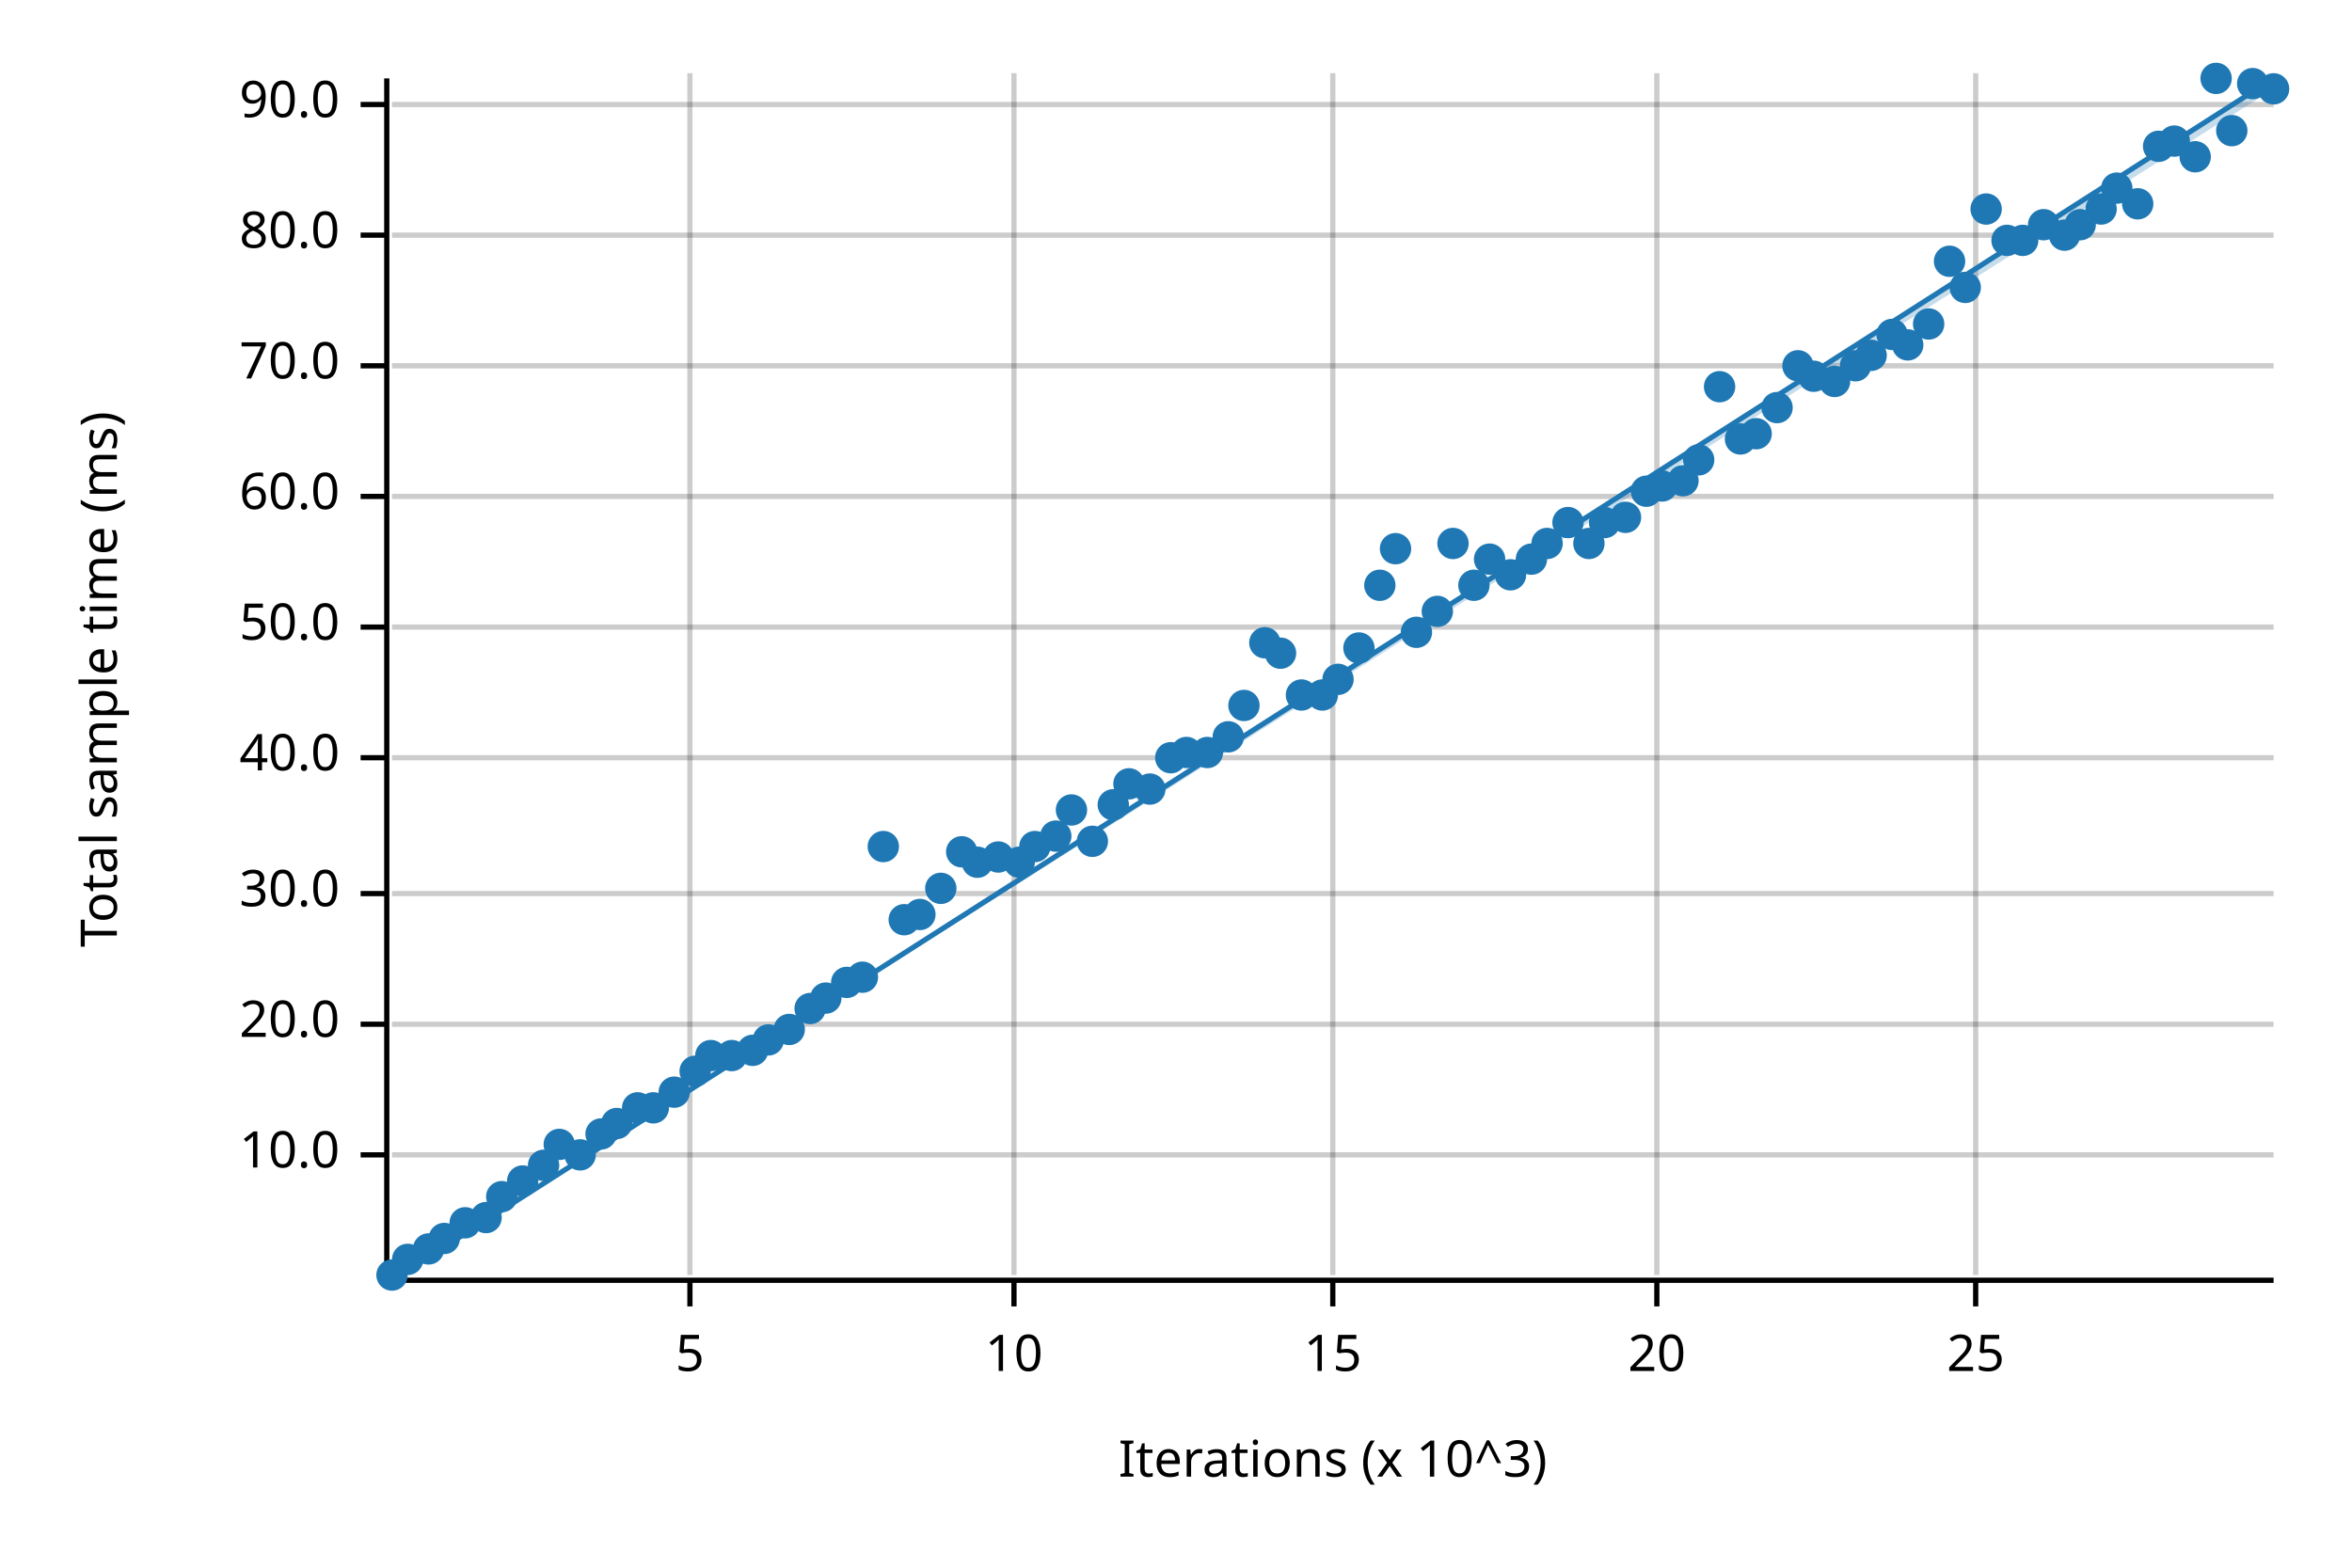
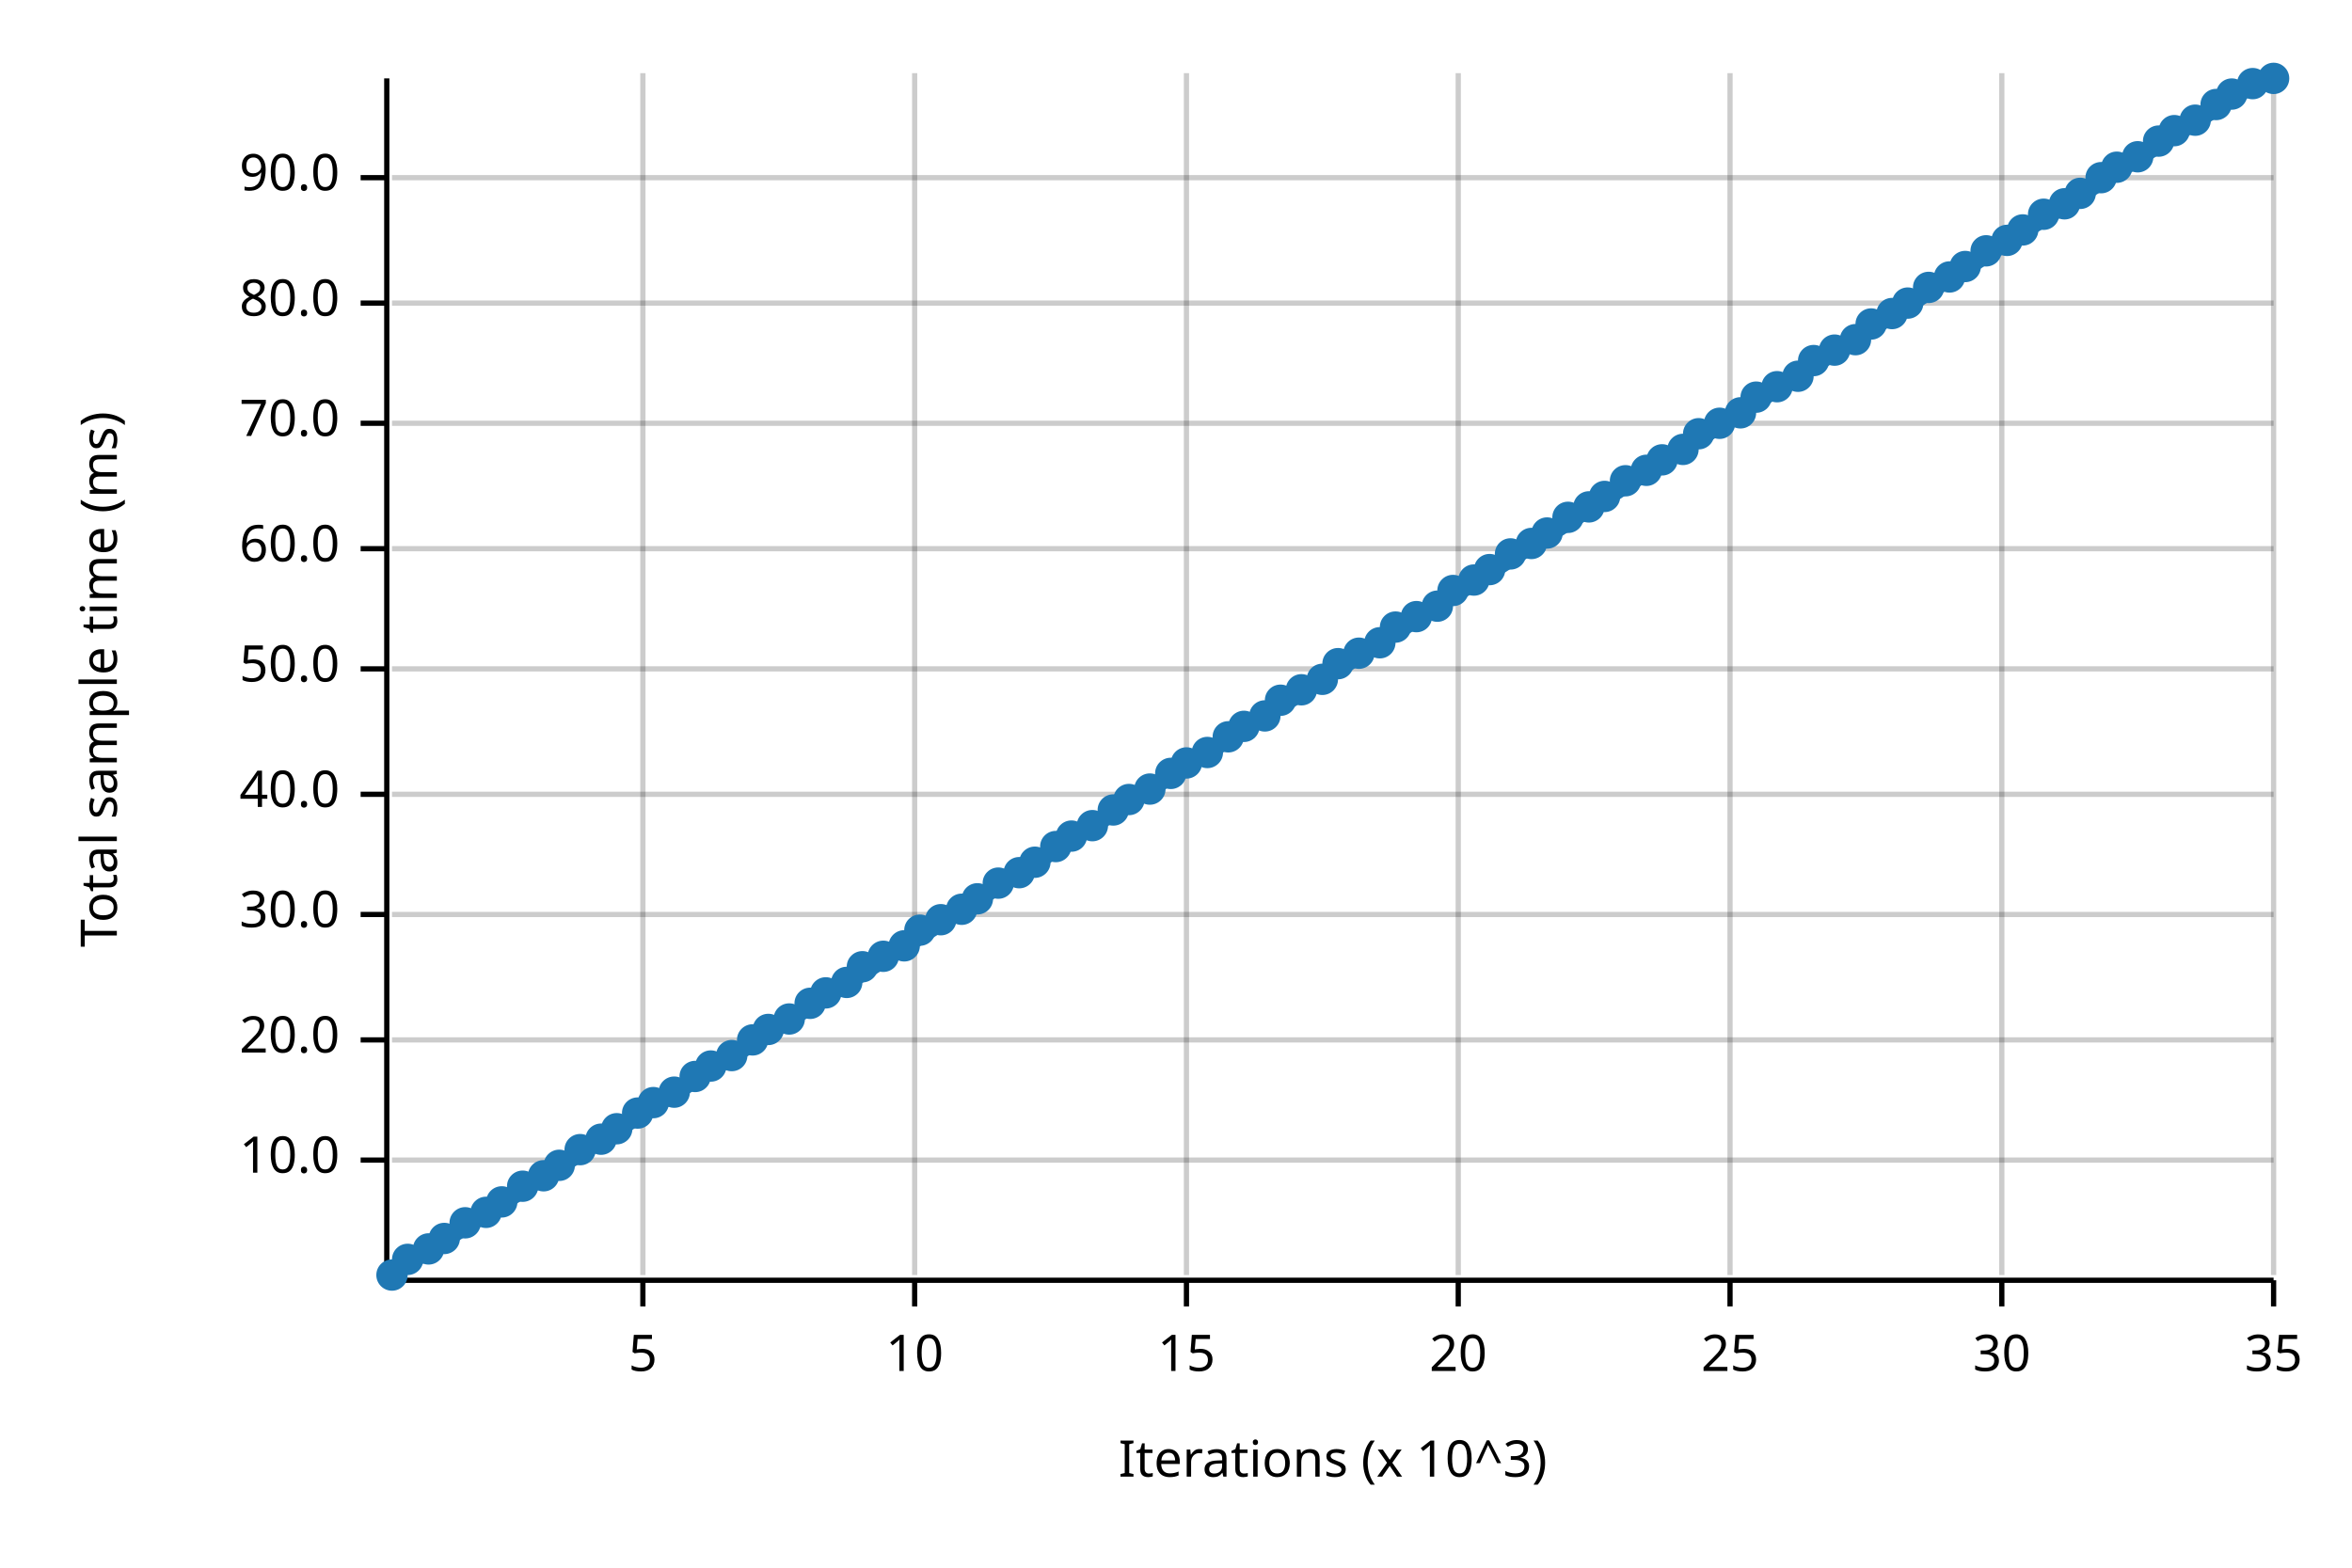
<svg xmlns="http://www.w3.org/2000/svg" width="450" height="300" viewBox="0 0 450 300">
  <text x="15" y="130" dy="0.76em" text-anchor="middle" font-family="sans-serif" font-size="9.677" opacity="1" fill="#000000" transform="rotate(270, 15, 130)">
Total sample time (ms)
</text>
  <text x="255" y="285" dy="-0.5ex" text-anchor="middle" font-family="sans-serif" font-size="9.677" opacity="1" fill="#000000">
Iterations (x 10^3)
</text>
-   <line opacity="0.2" stroke="#000000" stroke-width="1" x1="132" y1="244" x2="132" y2="14" />
-   <line opacity="0.2" stroke="#000000" stroke-width="1" x1="194" y1="244" x2="194" y2="14" />
-   <line opacity="0.2" stroke="#000000" stroke-width="1" x1="255" y1="244" x2="255" y2="14" />
-   <line opacity="0.2" stroke="#000000" stroke-width="1" x1="317" y1="244" x2="317" y2="14" />
-   <line opacity="0.2" stroke="#000000" stroke-width="1" x1="378" y1="244" x2="378" y2="14" />
-   <line opacity="0.2" stroke="#000000" stroke-width="1" x1="75" y1="221" x2="435" y2="221" />
-   <line opacity="0.2" stroke="#000000" stroke-width="1" x1="75" y1="196" x2="435" y2="196" />
-   <line opacity="0.2" stroke="#000000" stroke-width="1" x1="75" y1="171" x2="435" y2="171" />
-   <line opacity="0.2" stroke="#000000" stroke-width="1" x1="75" y1="145" x2="435" y2="145" />
-   <line opacity="0.2" stroke="#000000" stroke-width="1" x1="75" y1="120" x2="435" y2="120" />
-   <line opacity="0.2" stroke="#000000" stroke-width="1" x1="75" y1="95" x2="435" y2="95" />
-   <line opacity="0.2" stroke="#000000" stroke-width="1" x1="75" y1="70" x2="435" y2="70" />
-   <line opacity="0.2" stroke="#000000" stroke-width="1" x1="75" y1="45" x2="435" y2="45" />
-   <line opacity="0.2" stroke="#000000" stroke-width="1" x1="75" y1="20" x2="435" y2="20" />
+   <line opacity="0.2" stroke="#000000" stroke-width="1" x1="123" y1="244" x2="123" y2="14" />
+   <line opacity="0.2" stroke="#000000" stroke-width="1" x1="175" y1="244" x2="175" y2="14" />
+   <line opacity="0.2" stroke="#000000" stroke-width="1" x1="227" y1="244" x2="227" y2="14" />
+   <line opacity="0.2" stroke="#000000" stroke-width="1" x1="279" y1="244" x2="279" y2="14" />
+   <line opacity="0.2" stroke="#000000" stroke-width="1" x1="331" y1="244" x2="331" y2="14" />
+   <line opacity="0.2" stroke="#000000" stroke-width="1" x1="383" y1="244" x2="383" y2="14" />
+   <line opacity="0.2" stroke="#000000" stroke-width="1" x1="435" y1="244" x2="435" y2="14" />
+   <line opacity="0.2" stroke="#000000" stroke-width="1" x1="75" y1="222" x2="435" y2="222" />
+   <line opacity="0.2" stroke="#000000" stroke-width="1" x1="75" y1="199" x2="435" y2="199" />
+   <line opacity="0.2" stroke="#000000" stroke-width="1" x1="75" y1="175" x2="435" y2="175" />
+   <line opacity="0.2" stroke="#000000" stroke-width="1" x1="75" y1="152" x2="435" y2="152" />
+   <line opacity="0.2" stroke="#000000" stroke-width="1" x1="75" y1="128" x2="435" y2="128" />
+   <line opacity="0.2" stroke="#000000" stroke-width="1" x1="75" y1="105" x2="435" y2="105" />
+   <line opacity="0.2" stroke="#000000" stroke-width="1" x1="75" y1="81" x2="435" y2="81" />
+   <line opacity="0.2" stroke="#000000" stroke-width="1" x1="75" y1="58" x2="435" y2="58" />
+   <line opacity="0.2" stroke="#000000" stroke-width="1" x1="75" y1="34" x2="435" y2="34" />
  <polyline fill="none" opacity="1" stroke="#000000" stroke-width="1" points="74,15 74,245 " />
-   <text x="65" y="221" dy="0.5ex" text-anchor="end" font-family="sans-serif" font-size="9.677" opacity="1" fill="#000000">
+   <text x="65" y="222" dy="0.5ex" text-anchor="end" font-family="sans-serif" font-size="9.677" opacity="1" fill="#000000">
10.0
</text>
-   <polyline fill="none" opacity="1" stroke="#000000" stroke-width="1" points="69,221 74,221 " />
-   <text x="65" y="196" dy="0.5ex" text-anchor="end" font-family="sans-serif" font-size="9.677" opacity="1" fill="#000000">
+   <polyline fill="none" opacity="1" stroke="#000000" stroke-width="1" points="69,222 74,222 " />
+   <text x="65" y="199" dy="0.5ex" text-anchor="end" font-family="sans-serif" font-size="9.677" opacity="1" fill="#000000">
20.0
</text>
-   <polyline fill="none" opacity="1" stroke="#000000" stroke-width="1" points="69,196 74,196 " />
-   <text x="65" y="171" dy="0.5ex" text-anchor="end" font-family="sans-serif" font-size="9.677" opacity="1" fill="#000000">
+   <polyline fill="none" opacity="1" stroke="#000000" stroke-width="1" points="69,199 74,199 " />
+   <text x="65" y="175" dy="0.5ex" text-anchor="end" font-family="sans-serif" font-size="9.677" opacity="1" fill="#000000">
30.0
</text>
-   <polyline fill="none" opacity="1" stroke="#000000" stroke-width="1" points="69,171 74,171 " />
-   <text x="65" y="145" dy="0.5ex" text-anchor="end" font-family="sans-serif" font-size="9.677" opacity="1" fill="#000000">
+   <polyline fill="none" opacity="1" stroke="#000000" stroke-width="1" points="69,175 74,175 " />
+   <text x="65" y="152" dy="0.5ex" text-anchor="end" font-family="sans-serif" font-size="9.677" opacity="1" fill="#000000">
40.0
</text>
-   <polyline fill="none" opacity="1" stroke="#000000" stroke-width="1" points="69,145 74,145 " />
-   <text x="65" y="120" dy="0.5ex" text-anchor="end" font-family="sans-serif" font-size="9.677" opacity="1" fill="#000000">
+   <polyline fill="none" opacity="1" stroke="#000000" stroke-width="1" points="69,152 74,152 " />
+   <text x="65" y="128" dy="0.5ex" text-anchor="end" font-family="sans-serif" font-size="9.677" opacity="1" fill="#000000">
50.0
</text>
-   <polyline fill="none" opacity="1" stroke="#000000" stroke-width="1" points="69,120 74,120 " />
-   <text x="65" y="95" dy="0.5ex" text-anchor="end" font-family="sans-serif" font-size="9.677" opacity="1" fill="#000000">
+   <polyline fill="none" opacity="1" stroke="#000000" stroke-width="1" points="69,128 74,128 " />
+   <text x="65" y="105" dy="0.5ex" text-anchor="end" font-family="sans-serif" font-size="9.677" opacity="1" fill="#000000">
60.0
</text>
-   <polyline fill="none" opacity="1" stroke="#000000" stroke-width="1" points="69,95 74,95 " />
-   <text x="65" y="70" dy="0.5ex" text-anchor="end" font-family="sans-serif" font-size="9.677" opacity="1" fill="#000000">
+   <polyline fill="none" opacity="1" stroke="#000000" stroke-width="1" points="69,105 74,105 " />
+   <text x="65" y="81" dy="0.5ex" text-anchor="end" font-family="sans-serif" font-size="9.677" opacity="1" fill="#000000">
70.0
</text>
-   <polyline fill="none" opacity="1" stroke="#000000" stroke-width="1" points="69,70 74,70 " />
-   <text x="65" y="45" dy="0.5ex" text-anchor="end" font-family="sans-serif" font-size="9.677" opacity="1" fill="#000000">
+   <polyline fill="none" opacity="1" stroke="#000000" stroke-width="1" points="69,81 74,81 " />
+   <text x="65" y="58" dy="0.5ex" text-anchor="end" font-family="sans-serif" font-size="9.677" opacity="1" fill="#000000">
80.0
</text>
-   <polyline fill="none" opacity="1" stroke="#000000" stroke-width="1" points="69,45 74,45 " />
-   <text x="65" y="20" dy="0.5ex" text-anchor="end" font-family="sans-serif" font-size="9.677" opacity="1" fill="#000000">
+   <polyline fill="none" opacity="1" stroke="#000000" stroke-width="1" points="69,58 74,58 " />
+   <text x="65" y="34" dy="0.5ex" text-anchor="end" font-family="sans-serif" font-size="9.677" opacity="1" fill="#000000">
90.0
</text>
-   <polyline fill="none" opacity="1" stroke="#000000" stroke-width="1" points="69,20 74,20 " />
+   <polyline fill="none" opacity="1" stroke="#000000" stroke-width="1" points="69,34 74,34 " />
  <polyline fill="none" opacity="1" stroke="#000000" stroke-width="1" points="75,245 435,245 " />
-   <text x="132" y="255" dy="0.76em" text-anchor="middle" font-family="sans-serif" font-size="9.677" opacity="1" fill="#000000">
+   <text x="123" y="255" dy="0.76em" text-anchor="middle" font-family="sans-serif" font-size="9.677" opacity="1" fill="#000000">
5
</text>
-   <polyline fill="none" opacity="1" stroke="#000000" stroke-width="1" points="132,245 132,250 " />
-   <text x="194" y="255" dy="0.76em" text-anchor="middle" font-family="sans-serif" font-size="9.677" opacity="1" fill="#000000">
+   <polyline fill="none" opacity="1" stroke="#000000" stroke-width="1" points="123,245 123,250 " />
+   <text x="175" y="255" dy="0.76em" text-anchor="middle" font-family="sans-serif" font-size="9.677" opacity="1" fill="#000000">
10
</text>
-   <polyline fill="none" opacity="1" stroke="#000000" stroke-width="1" points="194,245 194,250 " />
-   <text x="255" y="255" dy="0.76em" text-anchor="middle" font-family="sans-serif" font-size="9.677" opacity="1" fill="#000000">
+   <polyline fill="none" opacity="1" stroke="#000000" stroke-width="1" points="175,245 175,250 " />
+   <text x="227" y="255" dy="0.76em" text-anchor="middle" font-family="sans-serif" font-size="9.677" opacity="1" fill="#000000">
15
</text>
-   <polyline fill="none" opacity="1" stroke="#000000" stroke-width="1" points="255,245 255,250 " />
-   <text x="317" y="255" dy="0.76em" text-anchor="middle" font-family="sans-serif" font-size="9.677" opacity="1" fill="#000000">
+   <polyline fill="none" opacity="1" stroke="#000000" stroke-width="1" points="227,245 227,250 " />
+   <text x="279" y="255" dy="0.76em" text-anchor="middle" font-family="sans-serif" font-size="9.677" opacity="1" fill="#000000">
20
</text>
-   <polyline fill="none" opacity="1" stroke="#000000" stroke-width="1" points="317,245 317,250 " />
-   <text x="378" y="255" dy="0.76em" text-anchor="middle" font-family="sans-serif" font-size="9.677" opacity="1" fill="#000000">
+   <polyline fill="none" opacity="1" stroke="#000000" stroke-width="1" points="279,245 279,250 " />
+   <text x="331" y="255" dy="0.76em" text-anchor="middle" font-family="sans-serif" font-size="9.677" opacity="1" fill="#000000">
25
</text>
-   <polyline fill="none" opacity="1" stroke="#000000" stroke-width="1" points="378,245 378,250 " />
+   <polyline fill="none" opacity="1" stroke="#000000" stroke-width="1" points="331,245 331,250 " />
+   <text x="383" y="255" dy="0.76em" text-anchor="middle" font-family="sans-serif" font-size="9.677" opacity="1" fill="#000000">
+ 30
+ </text>
+   <polyline fill="none" opacity="1" stroke="#000000" stroke-width="1" points="383,245 383,250 " />
+   <text x="435" y="255" dy="0.76em" text-anchor="middle" font-family="sans-serif" font-size="9.677" opacity="1" fill="#000000">
+ 35
+ </text>
+   <polyline fill="none" opacity="1" stroke="#000000" stroke-width="1" points="435,245 435,250 " />
  <circle cx="75" cy="244" r="3" opacity="1" fill="#1F78B4" stroke="none" stroke-width="1" />
  <circle cx="78" cy="241" r="3" opacity="1" fill="#1F78B4" stroke="none" stroke-width="1" />
  <circle cx="82" cy="239" r="3" opacity="1" fill="#1F78B4" stroke="none" stroke-width="1" />
  <circle cx="85" cy="237" r="3" opacity="1" fill="#1F78B4" stroke="none" stroke-width="1" />
  <circle cx="89" cy="234" r="3" opacity="1" fill="#1F78B4" stroke="none" stroke-width="1" />
-   <circle cx="93" cy="233" r="3" opacity="1" fill="#1F78B4" stroke="none" stroke-width="1" />
-   <circle cx="96" cy="229" r="3" opacity="1" fill="#1F78B4" stroke="none" stroke-width="1" />
-   <circle cx="100" cy="226" r="3" opacity="1" fill="#1F78B4" stroke="none" stroke-width="1" />
-   <circle cx="104" cy="223" r="3" opacity="1" fill="#1F78B4" stroke="none" stroke-width="1" />
-   <circle cx="107" cy="219" r="3" opacity="1" fill="#1F78B4" stroke="none" stroke-width="1" />
-   <circle cx="111" cy="221" r="3" opacity="1" fill="#1F78B4" stroke="none" stroke-width="1" />
-   <circle cx="115" cy="217" r="3" opacity="1" fill="#1F78B4" stroke="none" stroke-width="1" />
-   <circle cx="118" cy="215" r="3" opacity="1" fill="#1F78B4" stroke="none" stroke-width="1" />
-   <circle cx="122" cy="212" r="3" opacity="1" fill="#1F78B4" stroke="none" stroke-width="1" />
-   <circle cx="125" cy="212" r="3" opacity="1" fill="#1F78B4" stroke="none" stroke-width="1" />
+   <circle cx="93" cy="232" r="3" opacity="1" fill="#1F78B4" stroke="none" stroke-width="1" />
+   <circle cx="96" cy="230" r="3" opacity="1" fill="#1F78B4" stroke="none" stroke-width="1" />
+   <circle cx="100" cy="227" r="3" opacity="1" fill="#1F78B4" stroke="none" stroke-width="1" />
+   <circle cx="104" cy="225" r="3" opacity="1" fill="#1F78B4" stroke="none" stroke-width="1" />
+   <circle cx="107" cy="223" r="3" opacity="1" fill="#1F78B4" stroke="none" stroke-width="1" />
+   <circle cx="111" cy="220" r="3" opacity="1" fill="#1F78B4" stroke="none" stroke-width="1" />
+   <circle cx="115" cy="218" r="3" opacity="1" fill="#1F78B4" stroke="none" stroke-width="1" />
+   <circle cx="118" cy="216" r="3" opacity="1" fill="#1F78B4" stroke="none" stroke-width="1" />
+   <circle cx="122" cy="213" r="3" opacity="1" fill="#1F78B4" stroke="none" stroke-width="1" />
+   <circle cx="125" cy="211" r="3" opacity="1" fill="#1F78B4" stroke="none" stroke-width="1" />
  <circle cx="129" cy="209" r="3" opacity="1" fill="#1F78B4" stroke="none" stroke-width="1" />
-   <circle cx="133" cy="205" r="3" opacity="1" fill="#1F78B4" stroke="none" stroke-width="1" />
-   <circle cx="136" cy="202" r="3" opacity="1" fill="#1F78B4" stroke="none" stroke-width="1" />
+   <circle cx="133" cy="206" r="3" opacity="1" fill="#1F78B4" stroke="none" stroke-width="1" />
+   <circle cx="136" cy="204" r="3" opacity="1" fill="#1F78B4" stroke="none" stroke-width="1" />
  <circle cx="140" cy="202" r="3" opacity="1" fill="#1F78B4" stroke="none" stroke-width="1" />
-   <circle cx="144" cy="201" r="3" opacity="1" fill="#1F78B4" stroke="none" stroke-width="1" />
-   <circle cx="147" cy="199" r="3" opacity="1" fill="#1F78B4" stroke="none" stroke-width="1" />
-   <circle cx="151" cy="197" r="3" opacity="1" fill="#1F78B4" stroke="none" stroke-width="1" />
-   <circle cx="155" cy="193" r="3" opacity="1" fill="#1F78B4" stroke="none" stroke-width="1" />
-   <circle cx="158" cy="191" r="3" opacity="1" fill="#1F78B4" stroke="none" stroke-width="1" />
+   <circle cx="144" cy="199" r="3" opacity="1" fill="#1F78B4" stroke="none" stroke-width="1" />
+   <circle cx="147" cy="197" r="3" opacity="1" fill="#1F78B4" stroke="none" stroke-width="1" />
+   <circle cx="151" cy="195" r="3" opacity="1" fill="#1F78B4" stroke="none" stroke-width="1" />
+   <circle cx="155" cy="192" r="3" opacity="1" fill="#1F78B4" stroke="none" stroke-width="1" />
+   <circle cx="158" cy="190" r="3" opacity="1" fill="#1F78B4" stroke="none" stroke-width="1" />
  <circle cx="162" cy="188" r="3" opacity="1" fill="#1F78B4" stroke="none" stroke-width="1" />
-   <circle cx="165" cy="187" r="3" opacity="1" fill="#1F78B4" stroke="none" stroke-width="1" />
-   <circle cx="169" cy="162" r="3" opacity="1" fill="#1F78B4" stroke="none" stroke-width="1" />
-   <circle cx="173" cy="176" r="3" opacity="1" fill="#1F78B4" stroke="none" stroke-width="1" />
-   <circle cx="176" cy="175" r="3" opacity="1" fill="#1F78B4" stroke="none" stroke-width="1" />
-   <circle cx="180" cy="170" r="3" opacity="1" fill="#1F78B4" stroke="none" stroke-width="1" />
-   <circle cx="184" cy="163" r="3" opacity="1" fill="#1F78B4" stroke="none" stroke-width="1" />
-   <circle cx="187" cy="165" r="3" opacity="1" fill="#1F78B4" stroke="none" stroke-width="1" />
-   <circle cx="191" cy="164" r="3" opacity="1" fill="#1F78B4" stroke="none" stroke-width="1" />
-   <circle cx="195" cy="165" r="3" opacity="1" fill="#1F78B4" stroke="none" stroke-width="1" />
-   <circle cx="198" cy="162" r="3" opacity="1" fill="#1F78B4" stroke="none" stroke-width="1" />
-   <circle cx="202" cy="160" r="3" opacity="1" fill="#1F78B4" stroke="none" stroke-width="1" />
-   <circle cx="205" cy="155" r="3" opacity="1" fill="#1F78B4" stroke="none" stroke-width="1" />
-   <circle cx="209" cy="161" r="3" opacity="1" fill="#1F78B4" stroke="none" stroke-width="1" />
-   <circle cx="213" cy="154" r="3" opacity="1" fill="#1F78B4" stroke="none" stroke-width="1" />
-   <circle cx="216" cy="150" r="3" opacity="1" fill="#1F78B4" stroke="none" stroke-width="1" />
+   <circle cx="165" cy="185" r="3" opacity="1" fill="#1F78B4" stroke="none" stroke-width="1" />
+   <circle cx="169" cy="183" r="3" opacity="1" fill="#1F78B4" stroke="none" stroke-width="1" />
+   <circle cx="173" cy="181" r="3" opacity="1" fill="#1F78B4" stroke="none" stroke-width="1" />
+   <circle cx="176" cy="178" r="3" opacity="1" fill="#1F78B4" stroke="none" stroke-width="1" />
+   <circle cx="180" cy="176" r="3" opacity="1" fill="#1F78B4" stroke="none" stroke-width="1" />
+   <circle cx="184" cy="174" r="3" opacity="1" fill="#1F78B4" stroke="none" stroke-width="1" />
+   <circle cx="187" cy="172" r="3" opacity="1" fill="#1F78B4" stroke="none" stroke-width="1" />
+   <circle cx="191" cy="169" r="3" opacity="1" fill="#1F78B4" stroke="none" stroke-width="1" />
+   <circle cx="195" cy="167" r="3" opacity="1" fill="#1F78B4" stroke="none" stroke-width="1" />
+   <circle cx="198" cy="165" r="3" opacity="1" fill="#1F78B4" stroke="none" stroke-width="1" />
+   <circle cx="202" cy="162" r="3" opacity="1" fill="#1F78B4" stroke="none" stroke-width="1" />
+   <circle cx="205" cy="160" r="3" opacity="1" fill="#1F78B4" stroke="none" stroke-width="1" />
+   <circle cx="209" cy="158" r="3" opacity="1" fill="#1F78B4" stroke="none" stroke-width="1" />
+   <circle cx="213" cy="155" r="3" opacity="1" fill="#1F78B4" stroke="none" stroke-width="1" />
+   <circle cx="216" cy="153" r="3" opacity="1" fill="#1F78B4" stroke="none" stroke-width="1" />
  <circle cx="220" cy="151" r="3" opacity="1" fill="#1F78B4" stroke="none" stroke-width="1" />
-   <circle cx="224" cy="145" r="3" opacity="1" fill="#1F78B4" stroke="none" stroke-width="1" />
-   <circle cx="227" cy="144" r="3" opacity="1" fill="#1F78B4" stroke="none" stroke-width="1" />
+   <circle cx="224" cy="148" r="3" opacity="1" fill="#1F78B4" stroke="none" stroke-width="1" />
+   <circle cx="227" cy="146" r="3" opacity="1" fill="#1F78B4" stroke="none" stroke-width="1" />
  <circle cx="231" cy="144" r="3" opacity="1" fill="#1F78B4" stroke="none" stroke-width="1" />
  <circle cx="235" cy="141" r="3" opacity="1" fill="#1F78B4" stroke="none" stroke-width="1" />
-   <circle cx="238" cy="135" r="3" opacity="1" fill="#1F78B4" stroke="none" stroke-width="1" />
-   <circle cx="242" cy="123" r="3" opacity="1" fill="#1F78B4" stroke="none" stroke-width="1" />
-   <circle cx="245" cy="125" r="3" opacity="1" fill="#1F78B4" stroke="none" stroke-width="1" />
-   <circle cx="249" cy="133" r="3" opacity="1" fill="#1F78B4" stroke="none" stroke-width="1" />
-   <circle cx="253" cy="133" r="3" opacity="1" fill="#1F78B4" stroke="none" stroke-width="1" />
-   <circle cx="256" cy="130" r="3" opacity="1" fill="#1F78B4" stroke="none" stroke-width="1" />
-   <circle cx="260" cy="124" r="3" opacity="1" fill="#1F78B4" stroke="none" stroke-width="1" />
-   <circle cx="264" cy="112" r="3" opacity="1" fill="#1F78B4" stroke="none" stroke-width="1" />
-   <circle cx="267" cy="105" r="3" opacity="1" fill="#1F78B4" stroke="none" stroke-width="1" />
-   <circle cx="271" cy="121" r="3" opacity="1" fill="#1F78B4" stroke="none" stroke-width="1" />
-   <circle cx="275" cy="117" r="3" opacity="1" fill="#1F78B4" stroke="none" stroke-width="1" />
-   <circle cx="278" cy="104" r="3" opacity="1" fill="#1F78B4" stroke="none" stroke-width="1" />
-   <circle cx="282" cy="112" r="3" opacity="1" fill="#1F78B4" stroke="none" stroke-width="1" />
-   <circle cx="285" cy="107" r="3" opacity="1" fill="#1F78B4" stroke="none" stroke-width="1" />
-   <circle cx="289" cy="110" r="3" opacity="1" fill="#1F78B4" stroke="none" stroke-width="1" />
-   <circle cx="293" cy="107" r="3" opacity="1" fill="#1F78B4" stroke="none" stroke-width="1" />
-   <circle cx="296" cy="104" r="3" opacity="1" fill="#1F78B4" stroke="none" stroke-width="1" />
-   <circle cx="300" cy="100" r="3" opacity="1" fill="#1F78B4" stroke="none" stroke-width="1" />
-   <circle cx="304" cy="104" r="3" opacity="1" fill="#1F78B4" stroke="none" stroke-width="1" />
-   <circle cx="307" cy="100" r="3" opacity="1" fill="#1F78B4" stroke="none" stroke-width="1" />
-   <circle cx="311" cy="99" r="3" opacity="1" fill="#1F78B4" stroke="none" stroke-width="1" />
-   <circle cx="315" cy="94" r="3" opacity="1" fill="#1F78B4" stroke="none" stroke-width="1" />
-   <circle cx="318" cy="93" r="3" opacity="1" fill="#1F78B4" stroke="none" stroke-width="1" />
-   <circle cx="322" cy="92" r="3" opacity="1" fill="#1F78B4" stroke="none" stroke-width="1" />
-   <circle cx="325" cy="88" r="3" opacity="1" fill="#1F78B4" stroke="none" stroke-width="1" />
-   <circle cx="329" cy="74" r="3" opacity="1" fill="#1F78B4" stroke="none" stroke-width="1" />
-   <circle cx="333" cy="84" r="3" opacity="1" fill="#1F78B4" stroke="none" stroke-width="1" />
-   <circle cx="336" cy="83" r="3" opacity="1" fill="#1F78B4" stroke="none" stroke-width="1" />
-   <circle cx="340" cy="78" r="3" opacity="1" fill="#1F78B4" stroke="none" stroke-width="1" />
-   <circle cx="344" cy="70" r="3" opacity="1" fill="#1F78B4" stroke="none" stroke-width="1" />
-   <circle cx="347" cy="72" r="3" opacity="1" fill="#1F78B4" stroke="none" stroke-width="1" />
-   <circle cx="351" cy="73" r="3" opacity="1" fill="#1F78B4" stroke="none" stroke-width="1" />
-   <circle cx="355" cy="70" r="3" opacity="1" fill="#1F78B4" stroke="none" stroke-width="1" />
-   <circle cx="358" cy="68" r="3" opacity="1" fill="#1F78B4" stroke="none" stroke-width="1" />
-   <circle cx="362" cy="64" r="3" opacity="1" fill="#1F78B4" stroke="none" stroke-width="1" />
-   <circle cx="365" cy="66" r="3" opacity="1" fill="#1F78B4" stroke="none" stroke-width="1" />
-   <circle cx="369" cy="62" r="3" opacity="1" fill="#1F78B4" stroke="none" stroke-width="1" />
-   <circle cx="373" cy="50" r="3" opacity="1" fill="#1F78B4" stroke="none" stroke-width="1" />
-   <circle cx="376" cy="55" r="3" opacity="1" fill="#1F78B4" stroke="none" stroke-width="1" />
-   <circle cx="380" cy="40" r="3" opacity="1" fill="#1F78B4" stroke="none" stroke-width="1" />
+   <circle cx="238" cy="139" r="3" opacity="1" fill="#1F78B4" stroke="none" stroke-width="1" />
+   <circle cx="242" cy="137" r="3" opacity="1" fill="#1F78B4" stroke="none" stroke-width="1" />
+   <circle cx="245" cy="134" r="3" opacity="1" fill="#1F78B4" stroke="none" stroke-width="1" />
+   <circle cx="249" cy="132" r="3" opacity="1" fill="#1F78B4" stroke="none" stroke-width="1" />
+   <circle cx="253" cy="130" r="3" opacity="1" fill="#1F78B4" stroke="none" stroke-width="1" />
+   <circle cx="256" cy="127" r="3" opacity="1" fill="#1F78B4" stroke="none" stroke-width="1" />
+   <circle cx="260" cy="125" r="3" opacity="1" fill="#1F78B4" stroke="none" stroke-width="1" />
+   <circle cx="264" cy="123" r="3" opacity="1" fill="#1F78B4" stroke="none" stroke-width="1" />
+   <circle cx="267" cy="120" r="3" opacity="1" fill="#1F78B4" stroke="none" stroke-width="1" />
+   <circle cx="271" cy="118" r="3" opacity="1" fill="#1F78B4" stroke="none" stroke-width="1" />
+   <circle cx="275" cy="116" r="3" opacity="1" fill="#1F78B4" stroke="none" stroke-width="1" />
+   <circle cx="278" cy="113" r="3" opacity="1" fill="#1F78B4" stroke="none" stroke-width="1" />
+   <circle cx="282" cy="111" r="3" opacity="1" fill="#1F78B4" stroke="none" stroke-width="1" />
+   <circle cx="285" cy="109" r="3" opacity="1" fill="#1F78B4" stroke="none" stroke-width="1" />
+   <circle cx="289" cy="106" r="3" opacity="1" fill="#1F78B4" stroke="none" stroke-width="1" />
+   <circle cx="293" cy="104" r="3" opacity="1" fill="#1F78B4" stroke="none" stroke-width="1" />
+   <circle cx="296" cy="102" r="3" opacity="1" fill="#1F78B4" stroke="none" stroke-width="1" />
+   <circle cx="300" cy="99" r="3" opacity="1" fill="#1F78B4" stroke="none" stroke-width="1" />
+   <circle cx="304" cy="97" r="3" opacity="1" fill="#1F78B4" stroke="none" stroke-width="1" />
+   <circle cx="307" cy="95" r="3" opacity="1" fill="#1F78B4" stroke="none" stroke-width="1" />
+   <circle cx="311" cy="92" r="3" opacity="1" fill="#1F78B4" stroke="none" stroke-width="1" />
+   <circle cx="315" cy="90" r="3" opacity="1" fill="#1F78B4" stroke="none" stroke-width="1" />
+   <circle cx="318" cy="88" r="3" opacity="1" fill="#1F78B4" stroke="none" stroke-width="1" />
+   <circle cx="322" cy="86" r="3" opacity="1" fill="#1F78B4" stroke="none" stroke-width="1" />
+   <circle cx="325" cy="83" r="3" opacity="1" fill="#1F78B4" stroke="none" stroke-width="1" />
+   <circle cx="329" cy="81" r="3" opacity="1" fill="#1F78B4" stroke="none" stroke-width="1" />
+   <circle cx="333" cy="79" r="3" opacity="1" fill="#1F78B4" stroke="none" stroke-width="1" />
+   <circle cx="336" cy="76" r="3" opacity="1" fill="#1F78B4" stroke="none" stroke-width="1" />
+   <circle cx="340" cy="74" r="3" opacity="1" fill="#1F78B4" stroke="none" stroke-width="1" />
+   <circle cx="344" cy="72" r="3" opacity="1" fill="#1F78B4" stroke="none" stroke-width="1" />
+   <circle cx="347" cy="69" r="3" opacity="1" fill="#1F78B4" stroke="none" stroke-width="1" />
+   <circle cx="351" cy="67" r="3" opacity="1" fill="#1F78B4" stroke="none" stroke-width="1" />
+   <circle cx="355" cy="65" r="3" opacity="1" fill="#1F78B4" stroke="none" stroke-width="1" />
+   <circle cx="358" cy="62" r="3" opacity="1" fill="#1F78B4" stroke="none" stroke-width="1" />
+   <circle cx="362" cy="60" r="3" opacity="1" fill="#1F78B4" stroke="none" stroke-width="1" />
+   <circle cx="365" cy="58" r="3" opacity="1" fill="#1F78B4" stroke="none" stroke-width="1" />
+   <circle cx="369" cy="55" r="3" opacity="1" fill="#1F78B4" stroke="none" stroke-width="1" />
+   <circle cx="373" cy="53" r="3" opacity="1" fill="#1F78B4" stroke="none" stroke-width="1" />
+   <circle cx="376" cy="51" r="3" opacity="1" fill="#1F78B4" stroke="none" stroke-width="1" />
+   <circle cx="380" cy="48" r="3" opacity="1" fill="#1F78B4" stroke="none" stroke-width="1" />
  <circle cx="384" cy="46" r="3" opacity="1" fill="#1F78B4" stroke="none" stroke-width="1" />
-   <circle cx="387" cy="46" r="3" opacity="1" fill="#1F78B4" stroke="none" stroke-width="1" />
-   <circle cx="391" cy="43" r="3" opacity="1" fill="#1F78B4" stroke="none" stroke-width="1" />
-   <circle cx="395" cy="45" r="3" opacity="1" fill="#1F78B4" stroke="none" stroke-width="1" />
-   <circle cx="398" cy="43" r="3" opacity="1" fill="#1F78B4" stroke="none" stroke-width="1" />
-   <circle cx="402" cy="40" r="3" opacity="1" fill="#1F78B4" stroke="none" stroke-width="1" />
-   <circle cx="405" cy="36" r="3" opacity="1" fill="#1F78B4" stroke="none" stroke-width="1" />
-   <circle cx="409" cy="39" r="3" opacity="1" fill="#1F78B4" stroke="none" stroke-width="1" />
-   <circle cx="413" cy="28" r="3" opacity="1" fill="#1F78B4" stroke="none" stroke-width="1" />
-   <circle cx="416" cy="27" r="3" opacity="1" fill="#1F78B4" stroke="none" stroke-width="1" />
-   <circle cx="420" cy="30" r="3" opacity="1" fill="#1F78B4" stroke="none" stroke-width="1" />
-   <circle cx="424" cy="15" r="3" opacity="1" fill="#1F78B4" stroke="none" stroke-width="1" />
-   <circle cx="427" cy="25" r="3" opacity="1" fill="#1F78B4" stroke="none" stroke-width="1" />
+   <circle cx="387" cy="44" r="3" opacity="1" fill="#1F78B4" stroke="none" stroke-width="1" />
+   <circle cx="391" cy="41" r="3" opacity="1" fill="#1F78B4" stroke="none" stroke-width="1" />
+   <circle cx="395" cy="39" r="3" opacity="1" fill="#1F78B4" stroke="none" stroke-width="1" />
+   <circle cx="398" cy="37" r="3" opacity="1" fill="#1F78B4" stroke="none" stroke-width="1" />
+   <circle cx="402" cy="34" r="3" opacity="1" fill="#1F78B4" stroke="none" stroke-width="1" />
+   <circle cx="405" cy="32" r="3" opacity="1" fill="#1F78B4" stroke="none" stroke-width="1" />
+   <circle cx="409" cy="30" r="3" opacity="1" fill="#1F78B4" stroke="none" stroke-width="1" />
+   <circle cx="413" cy="27" r="3" opacity="1" fill="#1F78B4" stroke="none" stroke-width="1" />
+   <circle cx="416" cy="25" r="3" opacity="1" fill="#1F78B4" stroke="none" stroke-width="1" />
+   <circle cx="420" cy="23" r="3" opacity="1" fill="#1F78B4" stroke="none" stroke-width="1" />
+   <circle cx="424" cy="20" r="3" opacity="1" fill="#1F78B4" stroke="none" stroke-width="1" />
+   <circle cx="427" cy="18" r="3" opacity="1" fill="#1F78B4" stroke="none" stroke-width="1" />
  <circle cx="431" cy="16" r="3" opacity="1" fill="#1F78B4" stroke="none" stroke-width="1" />
-   <circle cx="435" cy="17" r="3" opacity="1" fill="#1F78B4" stroke="none" stroke-width="1" />
+   <circle cx="435" cy="15" r="3" opacity="1" fill="#1F78B4" stroke="none" stroke-width="1" />
  <polyline fill="none" opacity="1" stroke="#1F78B4" stroke-width="1" points="75,245 435,15 " />
-   <polygon opacity="0.25" fill="#1F78B4" points="75,245 435,17 435,15 " />
+   <polygon opacity="0.25" fill="#1F78B4" points="75,245 435,15 435,15 " />
</svg>
